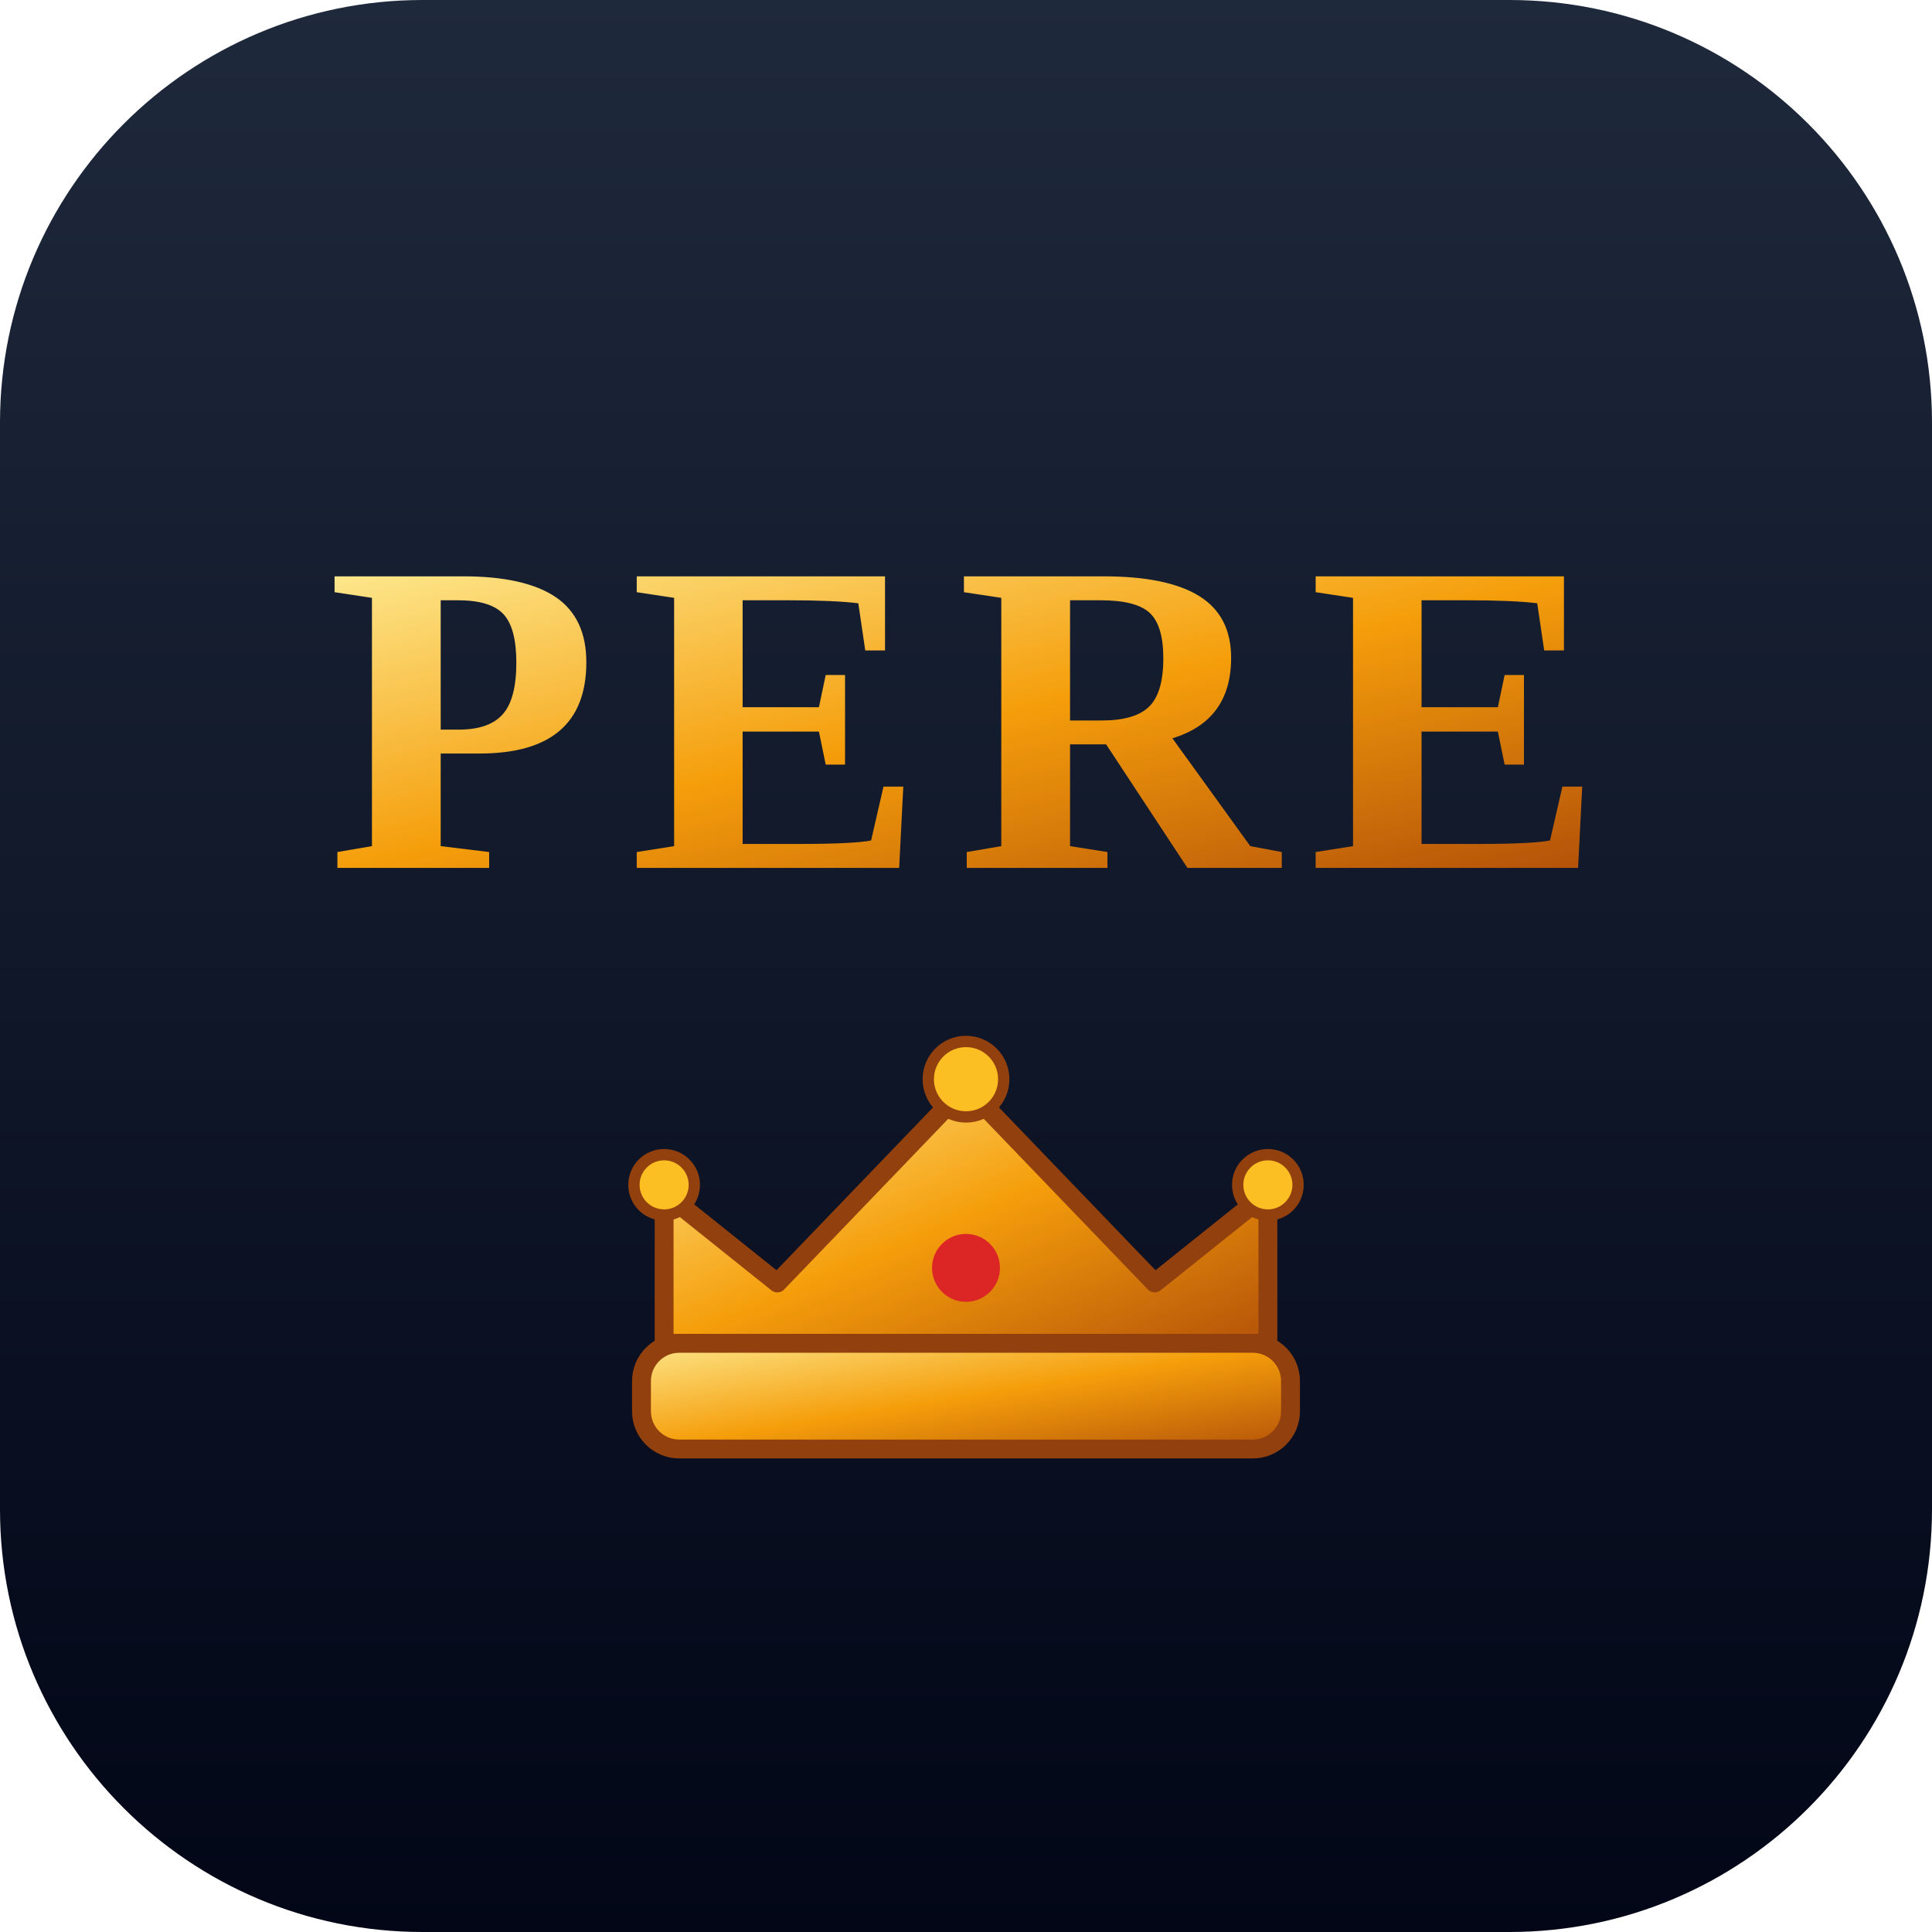
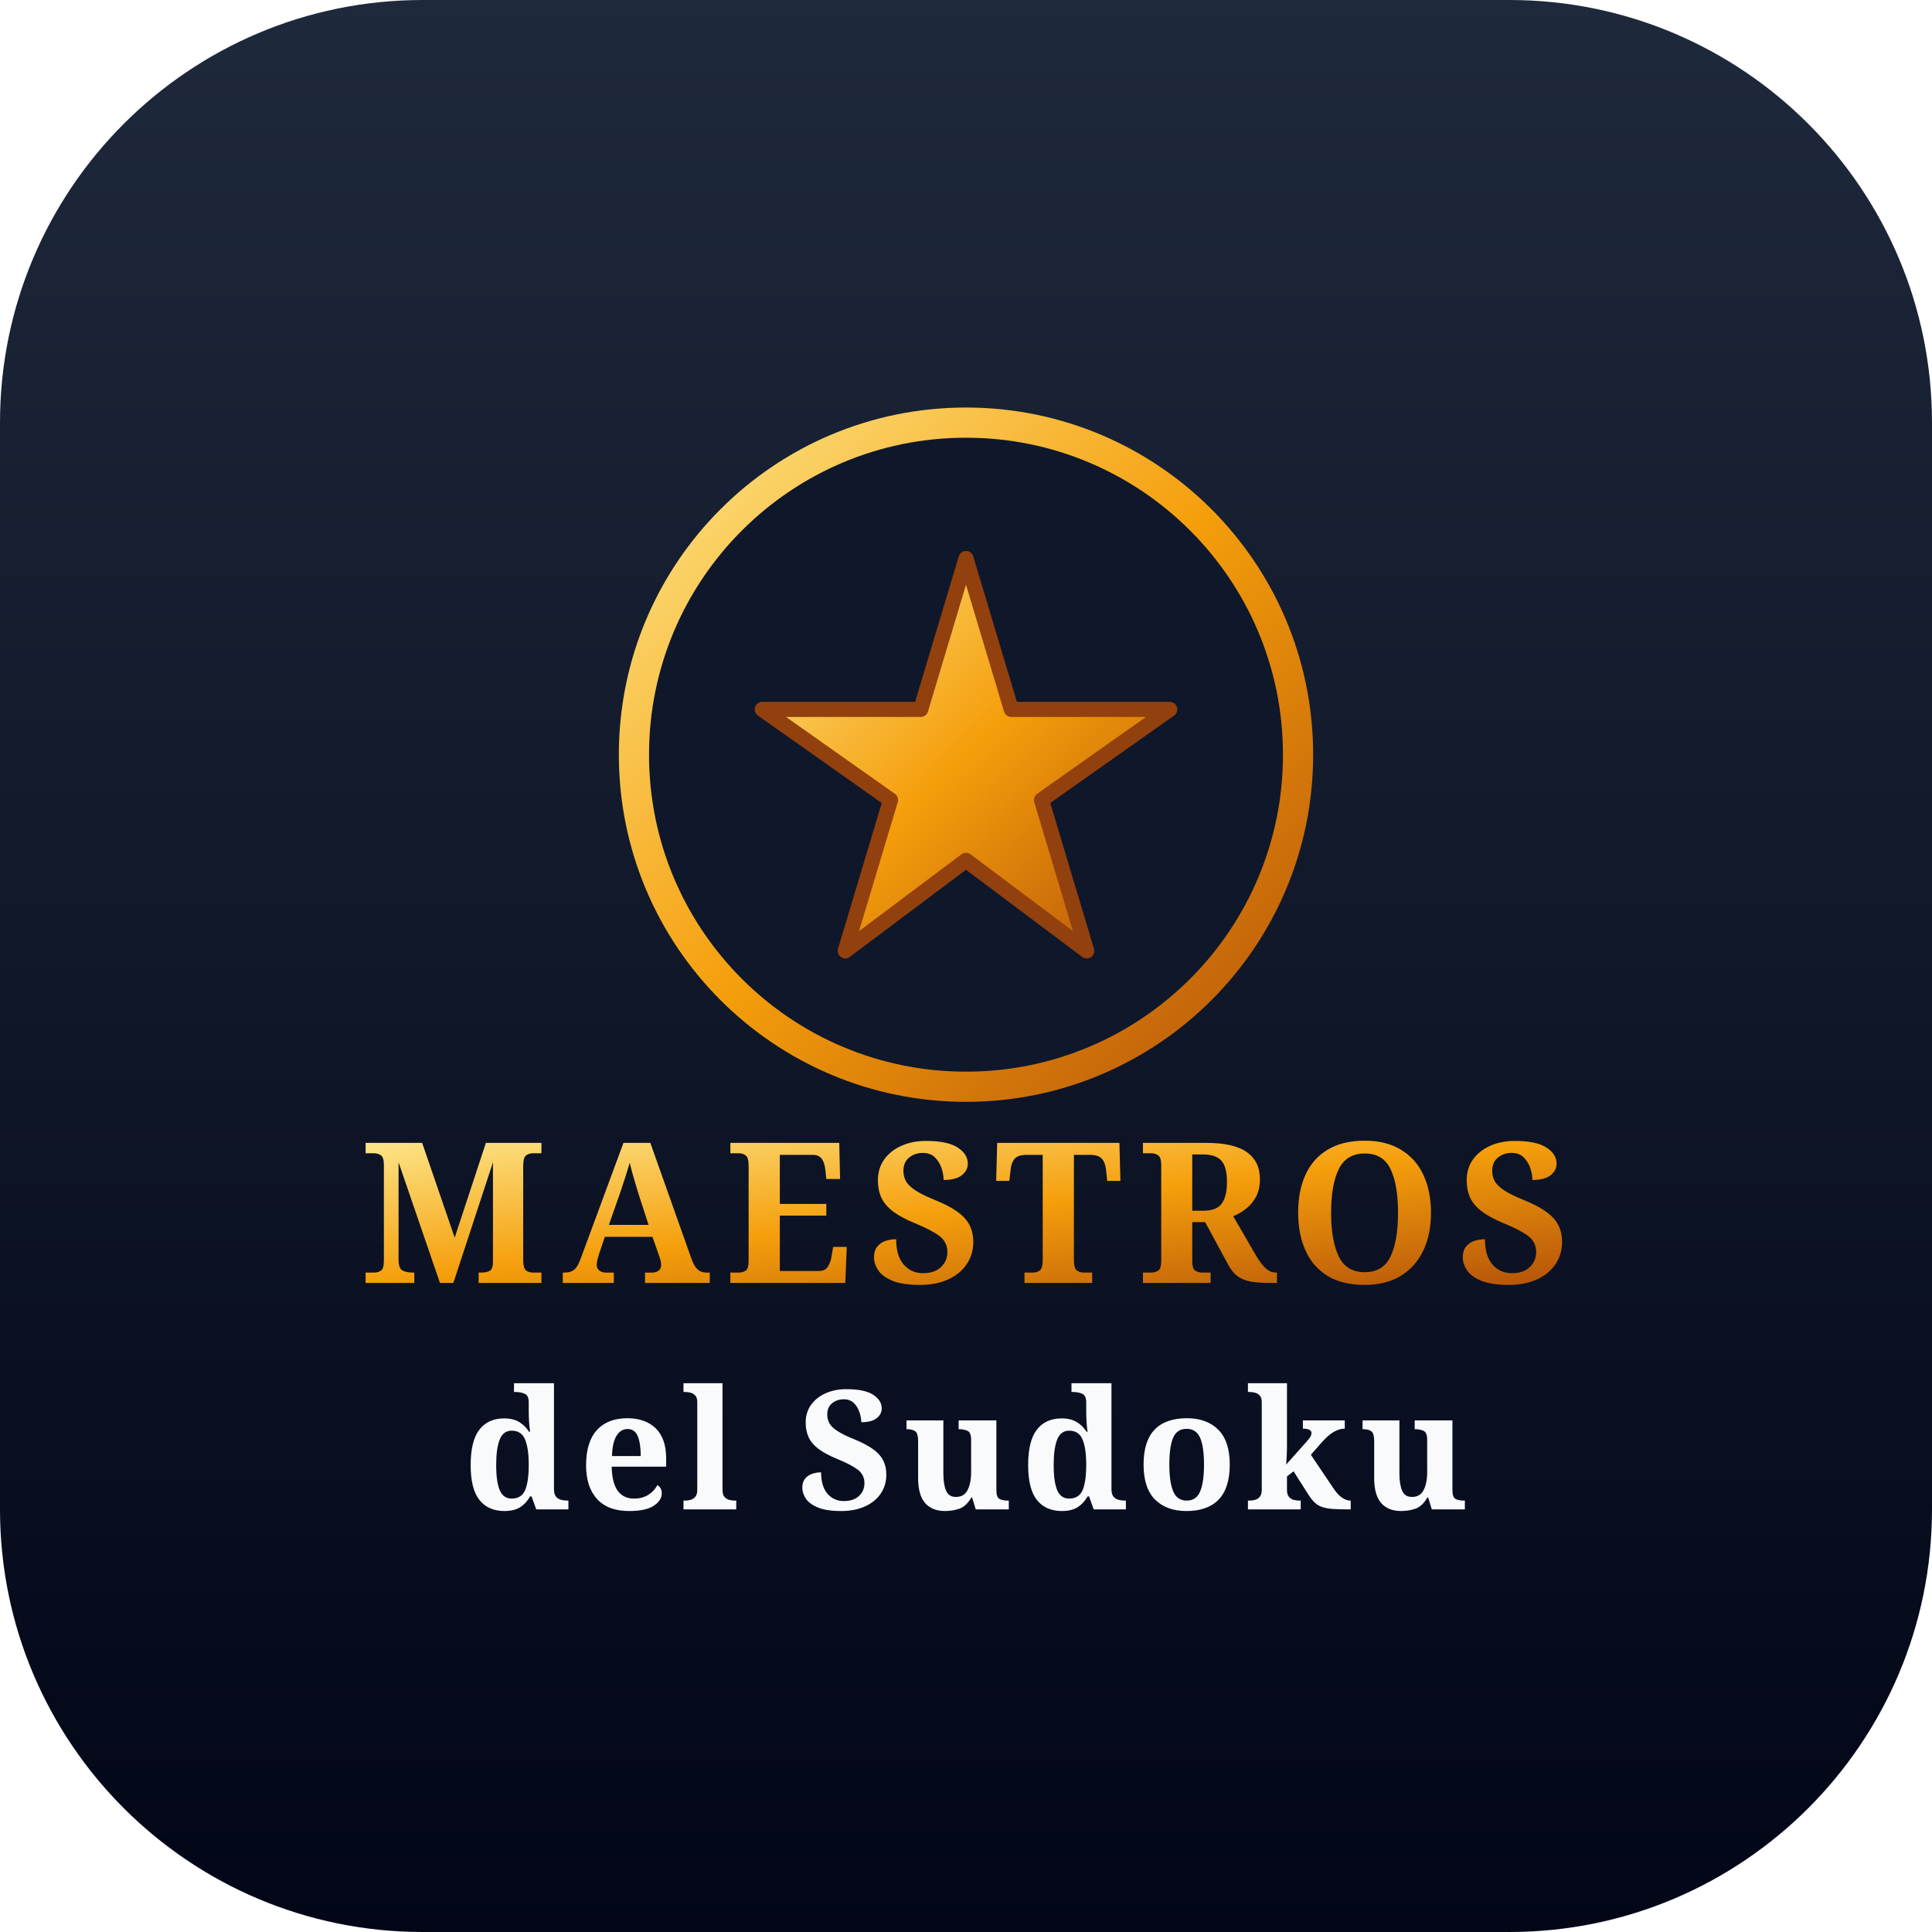
<svg xmlns="http://www.w3.org/2000/svg" viewBox="0 0 512 512">
  <defs>
    <linearGradient id="bg" x1="0" y1="0" x2="0" y2="1">
      <stop offset="0" stop-color="#1e293b" />
      <stop offset="1" stop-color="#020617" />
    </linearGradient>
    <linearGradient id="gold" x1="0" y1="0" x2="1" y2="1">
      <stop offset="0" stop-color="#fde68a" />
      <stop offset="0.5" stop-color="#f59e0b" />
      <stop offset="1" stop-color="#b45309" />
    </linearGradient>
  </defs>
  <rect width="512" height="512" rx="112" fill="url(#bg)" />
-   <text x="256" y="230" text-anchor="middle" font-family="Georgia, 'Times New Roman', serif" font-weight="700" font-size="118" fill="url(#gold)" letter-spacing="8">PERE</text>
-   <g transform="translate(156 268)">
-     <path d="M20 88 L20 48 L50 72 L100 20 L150 72 L180 48 L180 88 Z" fill="url(#gold)" stroke="#92400e" stroke-width="5" stroke-linejoin="round" />
-     <rect x="14" y="88" width="172" height="28" rx="10" fill="url(#gold)" stroke="#92400e" stroke-width="5" />
-     <circle cx="100" cy="18" r="10" fill="#fbbf24" stroke="#92400e" stroke-width="3" />
-     <circle cx="20" cy="46" r="8" fill="#fbbf24" stroke="#92400e" stroke-width="3" />
-     <circle cx="180" cy="46" r="8" fill="#fbbf24" stroke="#92400e" stroke-width="3" />
-     <circle cx="100" cy="68" r="9" fill="#dc2626" />
-   </g>
+   <circle cx="256" cy="200" r="88" fill="#0f172a" stroke="url(#gold)" stroke-width="8" />
+   <path d="M256 148 L268 188 L310 188 L276 212 L288 252 L256 228 L224 252 L236 212 L202 188 L244 188 Z" fill="url(#gold)" stroke="#92400e" stroke-width="4" stroke-linejoin="round" />
+   <text x="256" y="340" text-anchor="middle" font-family="Georgia, serif" font-weight="700" font-size="52" fill="url(#gold)" letter-spacing="4">MAESTROS</text>
+   <text x="256" y="400" text-anchor="middle" font-family="Georgia, serif" font-weight="700" font-size="44" fill="#f8fafc" letter-spacing="2">del Sudoku</text>
</svg>
